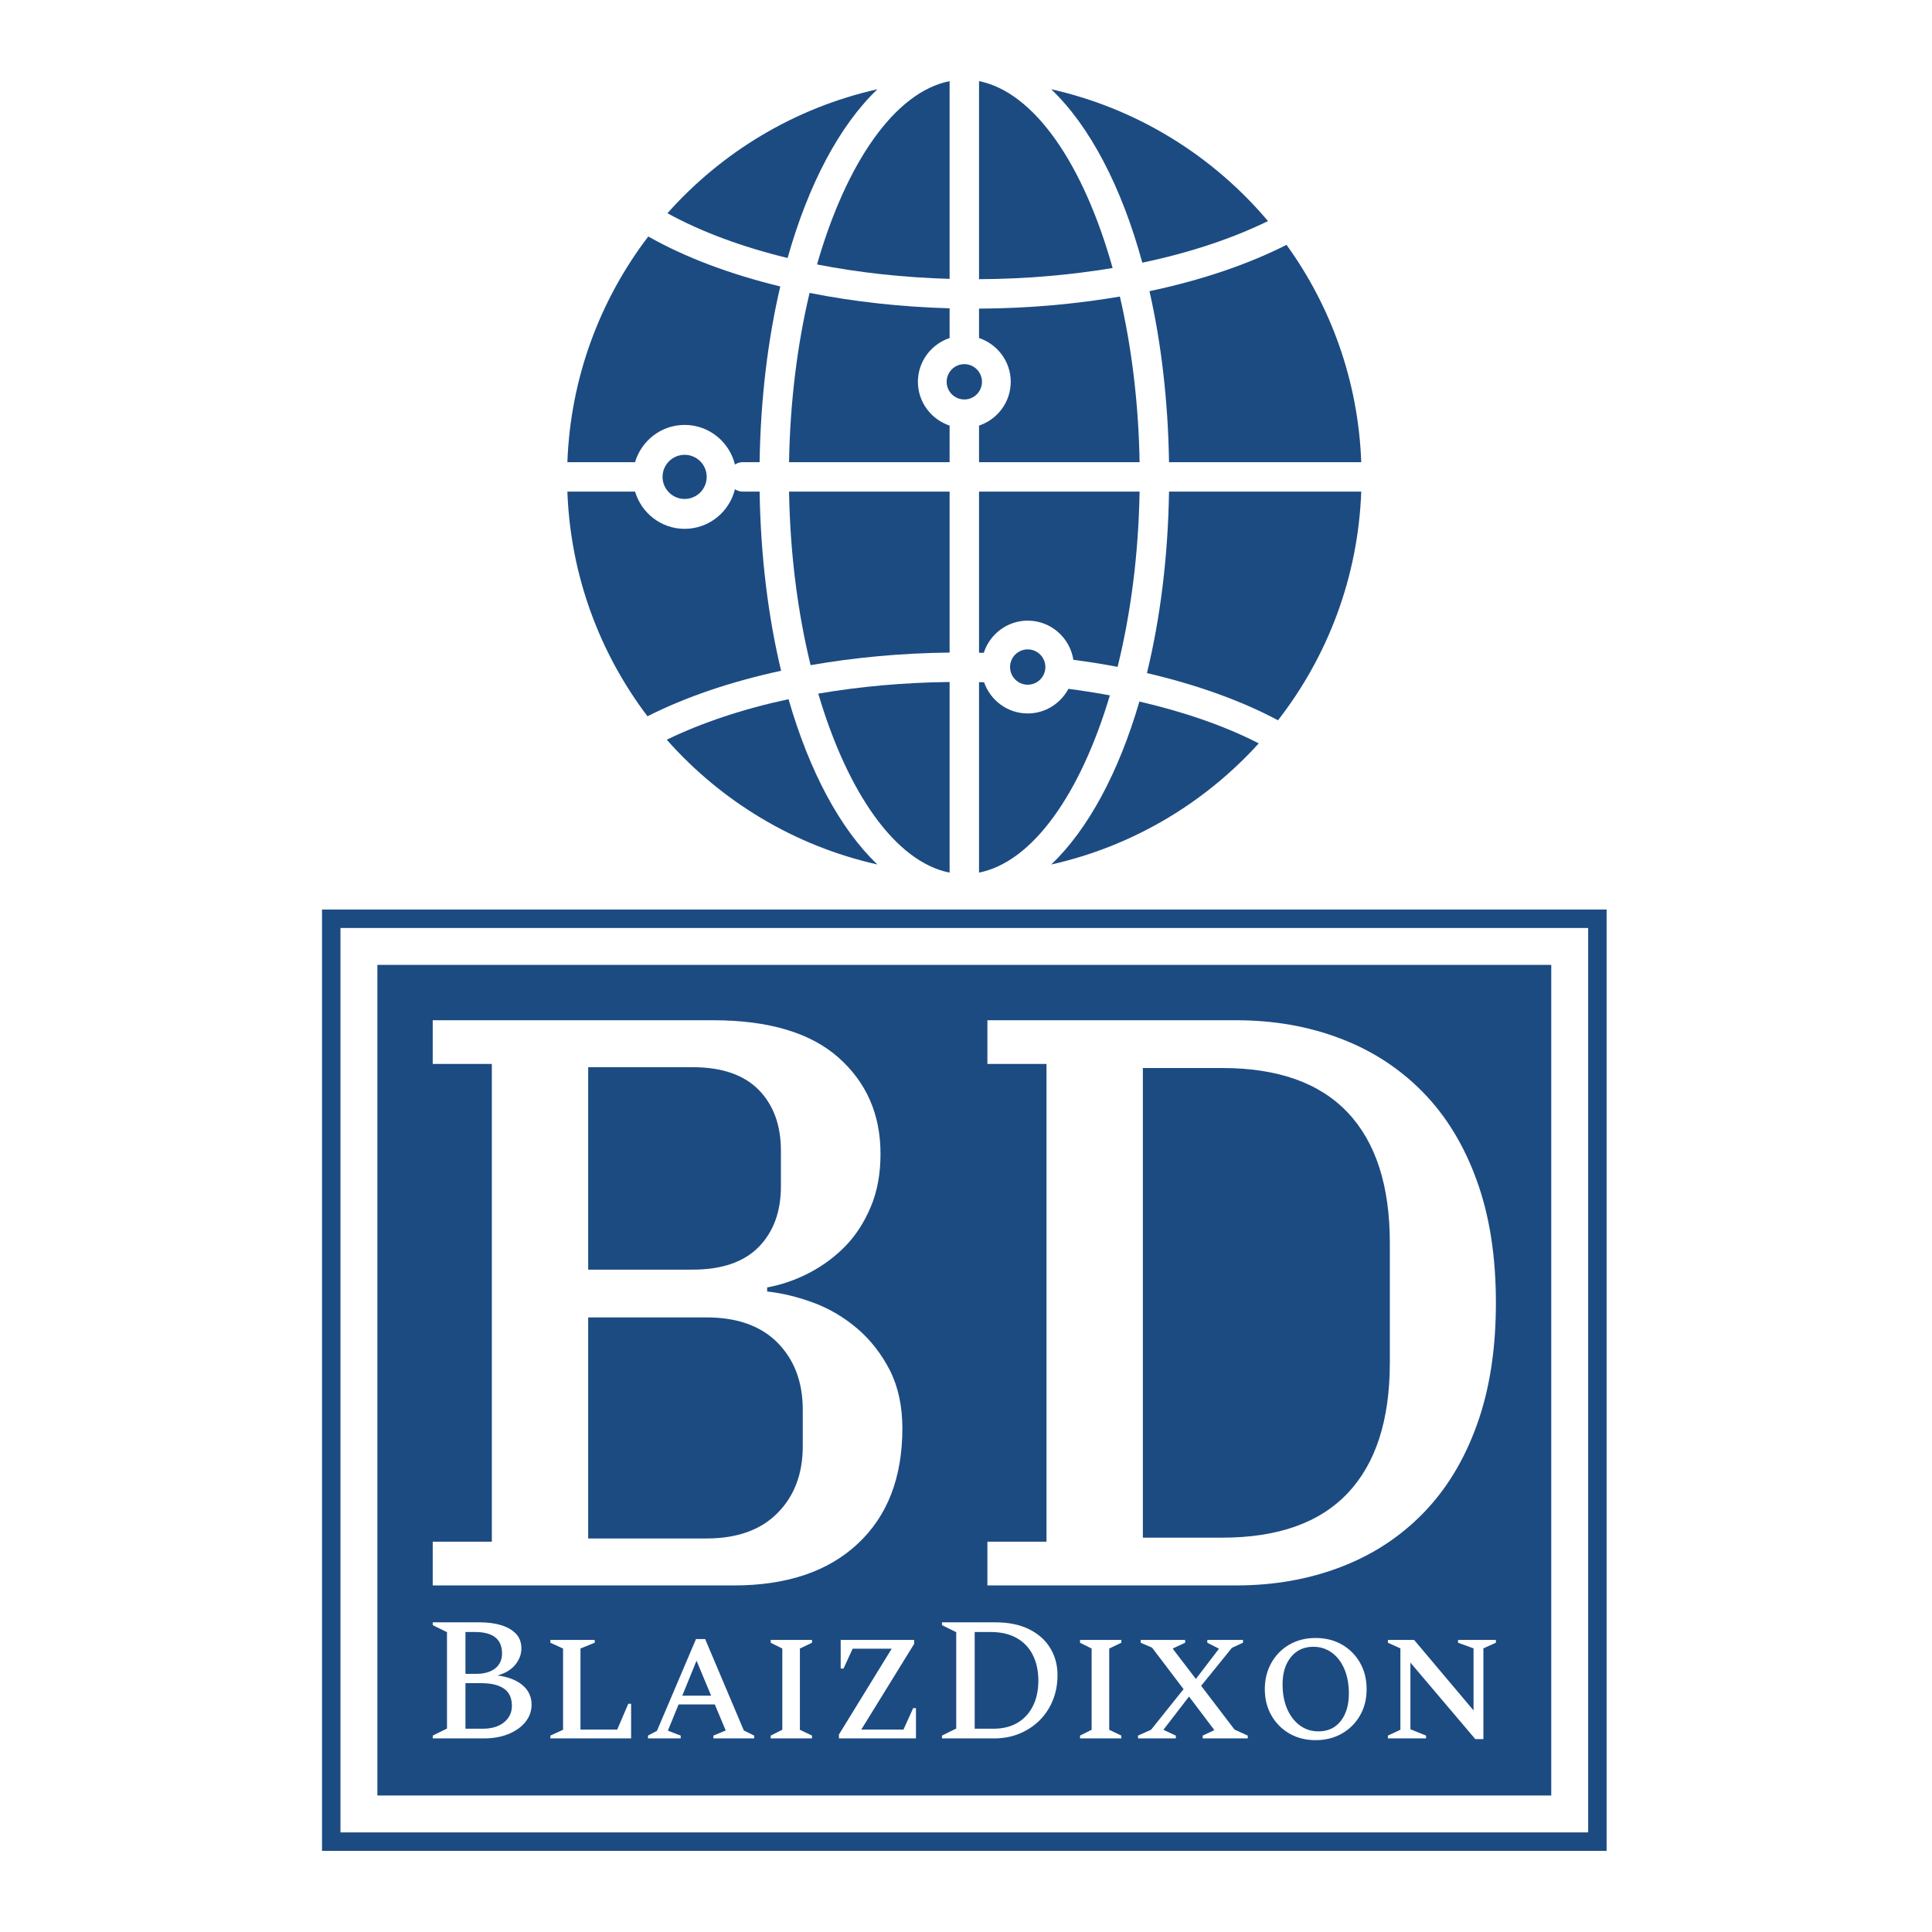
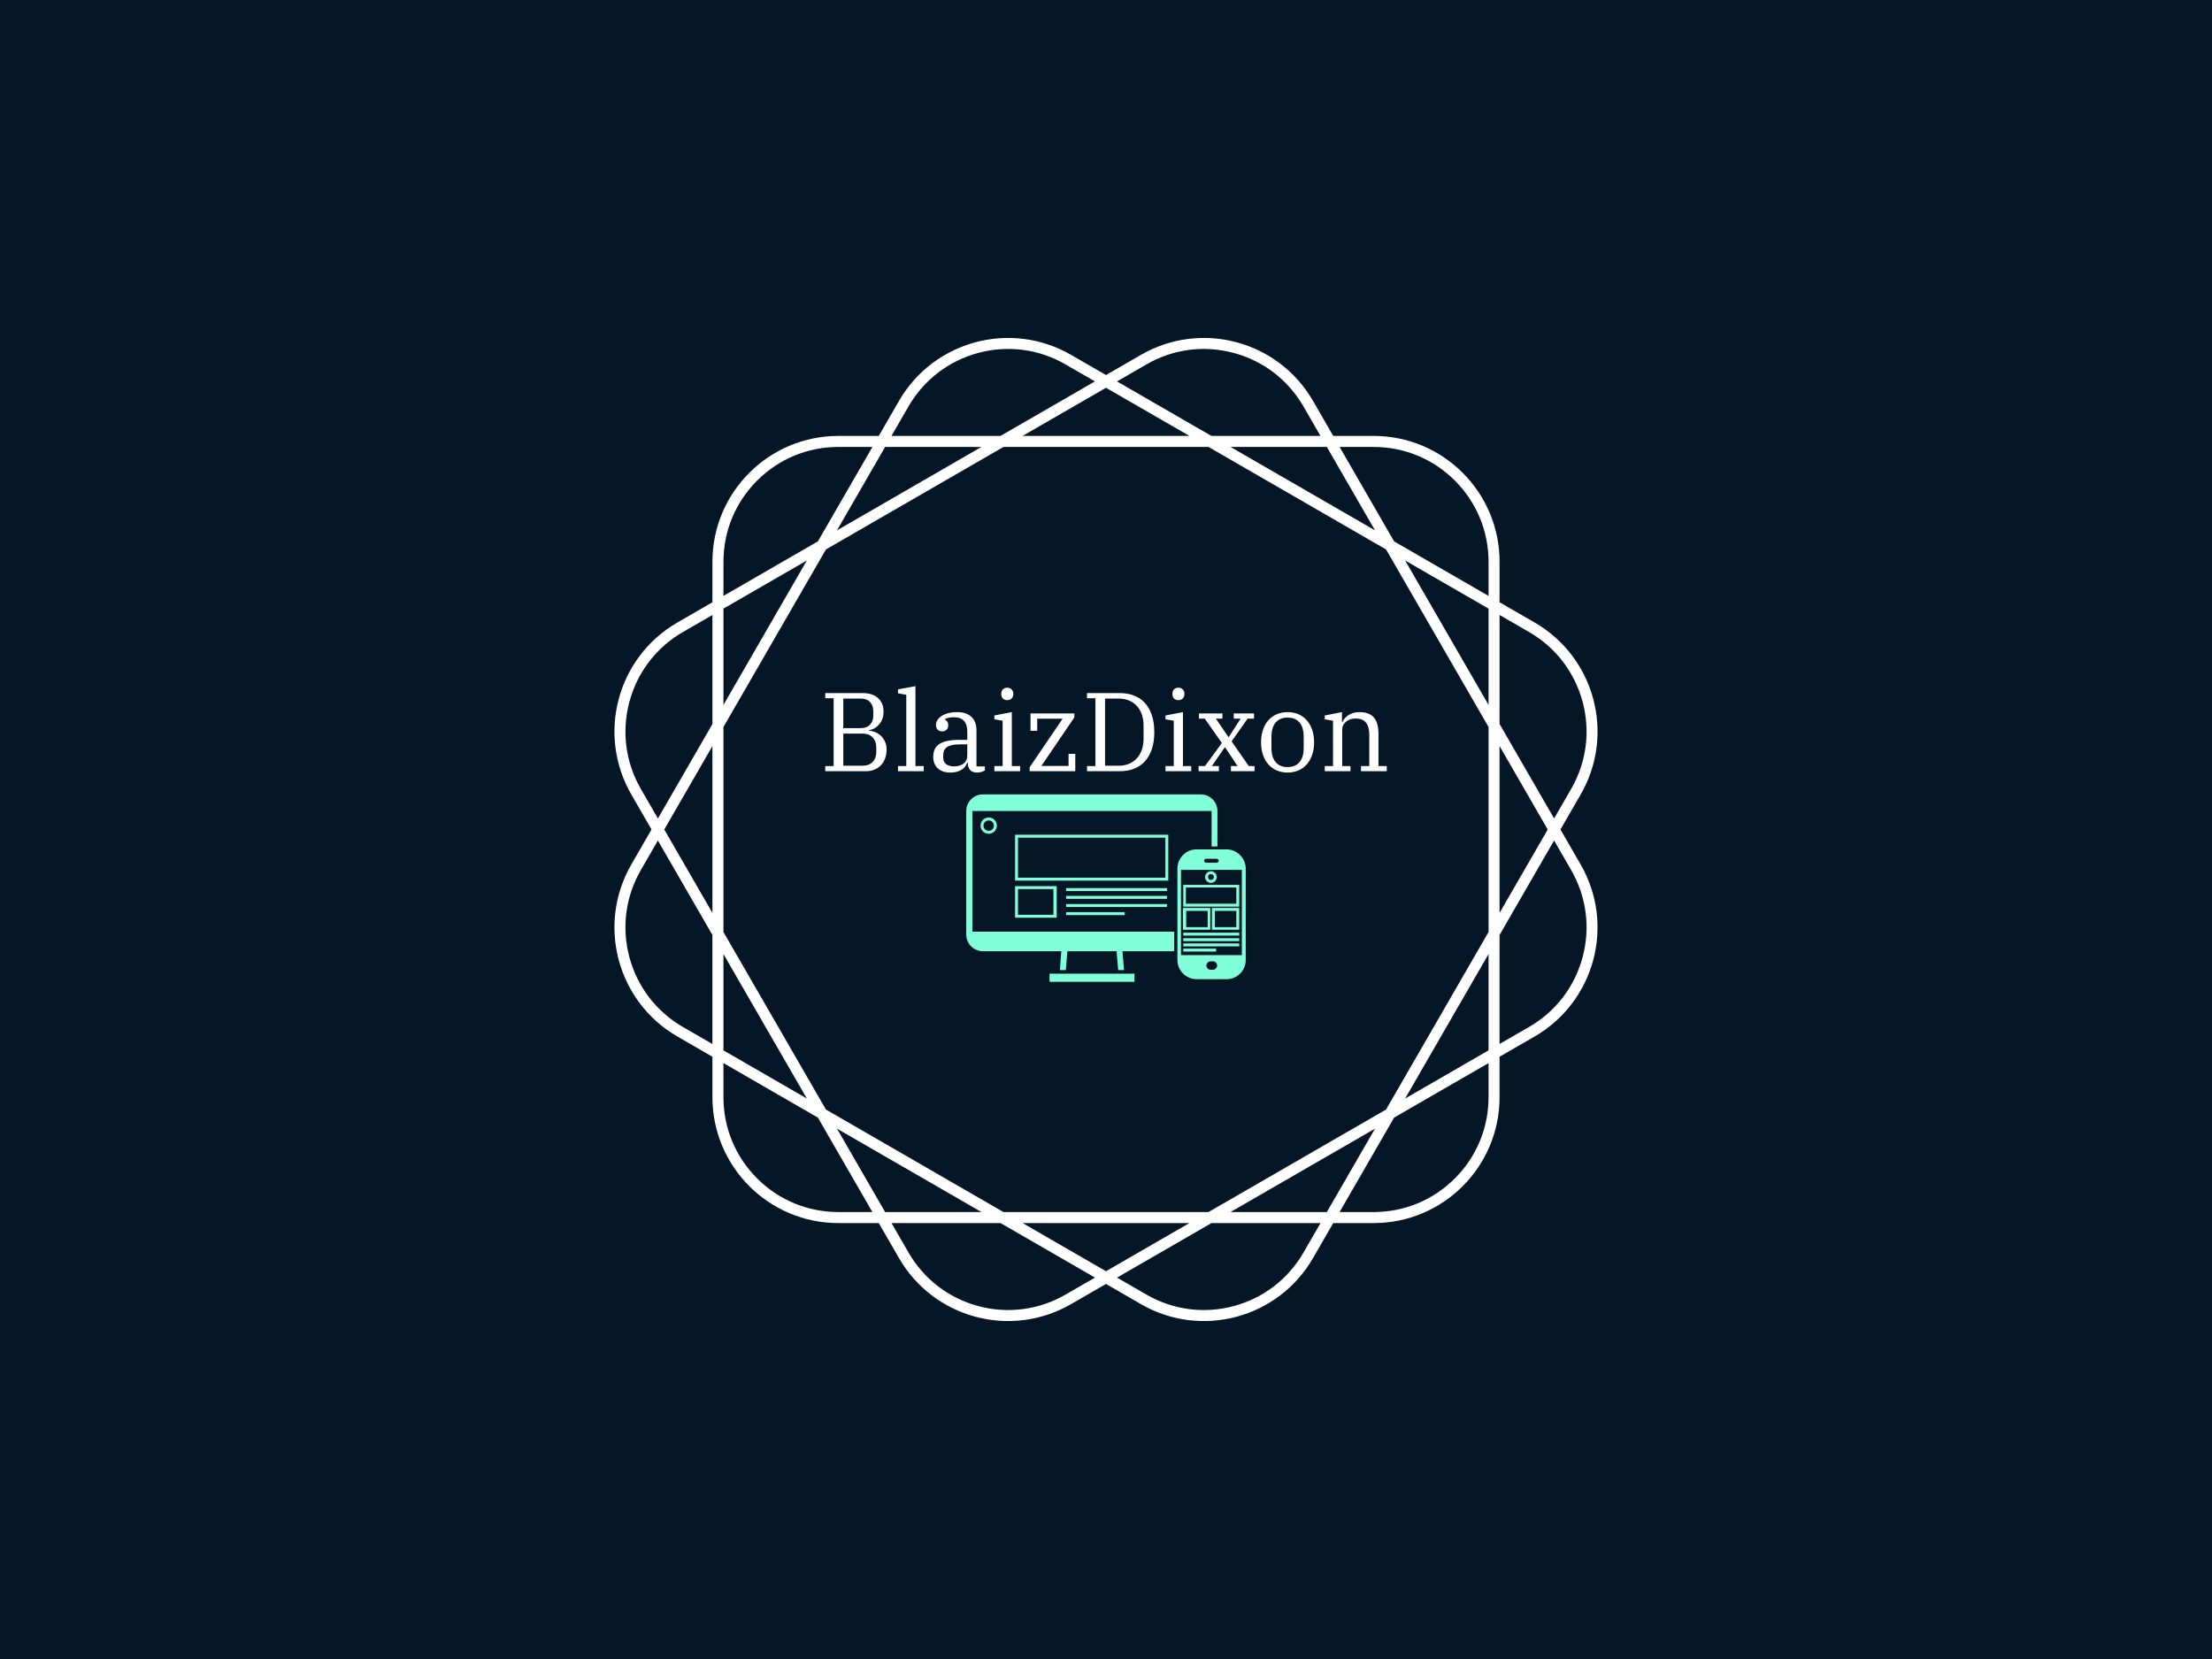
- <svg xmlns="http://www.w3.org/2000/svg" version="1.1" width="1500" height="1500" viewBox="0 0 1500 1500">
-   <rect width="1500" height="1500" fill="#ffffff" />
-   <g transform="matrix(0.6666667,0,0,0.6666667,248.6912,63)">
-     <svg viewBox="0 0 131 180" data-background-color="#ffffff" preserveAspectRatio="xMidYMid meet" height="2061" width="1500">
-       <g id="tight-bounds" transform="matrix(1,0,0,1,0.1714536,0)">
-         <svg viewBox="0 0 130.657 180" height="180" width="130.657">
+ <svg xmlns="http://www.w3.org/2000/svg" version="1.1" width="2000" height="1500" viewBox="0 0 2000 1500">
+   <rect width="2000" height="1500" fill="#051726" />
+   <g transform="matrix(0.4444444,0,0,0.4444444,555.5557,250)">
+     <svg viewBox="0 0 320 360" data-background-color="#051726" preserveAspectRatio="xMidYMid meet" height="2250" width="2000">
+       <g id="tight-bounds" transform="matrix(1,0,0,1,-0.00003672796,0)">
+         <svg viewBox="0 0 320 360" height="360" width="320">
          <g>
-             <svg viewBox="0 0 228.591 314.919" height="180" width="130.657">
-               <g transform="matrix(1,0,0,1,0,147.4117)">
-                 <svg viewBox="0 0 228.591 167.507" height="167.507" width="228.591">
+             <svg />
+           </g>
+           <g>
+             <svg viewBox="0 0 320 360" height="360" width="320">
+               <g>
+                 <path transform="translate(-32.1528,-12.1528) scale(3.84303,3.84303)" d="M88.492 50l1.711-2.963c2.946-5.102 1.198-11.626-3.904-14.572l-2.963-1.711v-3.422c0-5.891-4.776-10.667-10.667-10.667h-3.422l-1.711-2.963c-2.946-5.102-9.47-6.85-14.572-3.904l-2.964 1.71-2.963-1.711c-5.102-2.945-11.626-1.197-14.572 3.905l-1.711 2.963h-3.422c-5.891 0-10.667 4.776-10.667 10.667v3.422l-2.963 1.711c-5.102 2.946-6.85 9.47-3.904 14.572l1.71 2.963-1.711 2.963c-2.945 5.102-1.197 11.626 3.905 14.572l2.963 1.711v3.422c0 5.891 4.776 10.667 10.667 10.667h3.422l1.711 2.963c2.946 5.102 9.47 6.85 14.572 3.904l2.963-1.71 2.963 1.711c5.102 2.946 11.626 1.198 14.572-3.904l1.711-2.963h3.422c5.891 0 10.667-4.776 10.667-10.667v-3.422l2.963-1.711c5.102-2.946 6.85-9.47 3.904-14.572zM85.832 33.273c2.252 1.3 3.862 3.399 4.535 5.91 0.673 2.511 0.328 5.135-0.972 7.386l-1.441 2.497-4.618-7.999v-9.236zM73.72 73.72l-15.038 8.682h-17.364l-15.038-8.682-8.682-15.038v-17.364l8.682-15.038 15.038-8.682h17.364l15.038 8.682 8.682 15.038v17.364zM82.401 60.549v8.158l-7.065 4.079zM72.786 75.336l-4.079 7.065h-8.158zM57.065 83.335l-7.065 4.079-7.065-4.079zM39.451 82.401h-8.158l-4.079-7.065zM24.664 72.786l-7.065-4.079v-8.158zM16.665 57.065l-4.079-7.065 4.079-7.065zM17.599 39.451v-8.158l7.065-4.079zM27.214 24.664l4.079-7.065h8.158zM42.935 16.665l7.065-4.079 7.065 4.079zM60.549 17.599h8.158l4.079 7.065zM75.336 27.214l7.065 4.079v8.158zM83.335 42.935l4.079 7.065-4.079 7.065zM72.668 17.599c2.6 0 5.044 1.012 6.883 2.851 1.838 1.838 2.851 4.283 2.851 6.883v2.883l-7.999-4.618-4.618-7.999zM53.43 10.606c2.252-1.3 4.875-1.645 7.386-0.972 2.511 0.673 4.61 2.284 5.91 4.535l1.441 2.497h-9.236l-7.999-4.618zM33.273 14.168c1.3-2.252 3.399-3.862 5.91-4.535 2.511-0.673 5.135-0.328 7.386 0.972l2.497 1.441-7.999 4.618h-9.236zM17.599 27.332c0-2.6 1.012-5.044 2.851-6.883 1.838-1.838 4.283-2.851 6.883-2.851h2.883l-4.618 7.999-7.999 4.618zM10.606 46.57c-1.3-2.252-1.645-4.875-0.972-7.386 0.673-2.511 2.284-4.61 4.535-5.91l2.497-1.441v9.236l-4.618 7.999zM14.168 66.727c-2.252-1.3-3.862-3.399-4.535-5.91-0.673-2.511-0.328-5.135 0.972-7.386l1.441-2.497 4.618 7.999v9.236zM27.332 82.401c-2.6 0-5.044-1.012-6.883-2.851-1.838-1.838-2.851-4.283-2.851-6.883v-2.883l7.999 4.618 4.618 7.999zM46.57 89.394c-2.252 1.3-4.875 1.645-7.386 0.972-2.511-0.673-4.61-2.284-5.91-4.535l-1.441-2.497h9.236l7.999 4.618zM66.727 85.832c-1.3 2.252-3.399 3.862-5.91 4.535-2.511 0.673-5.135 0.328-7.386-0.972l-2.497-1.441 7.999-4.618h9.236zM82.401 72.668c0 2.6-1.012 5.044-2.851 6.883-1.838 1.838-4.283 2.851-6.883 2.851h-2.883l4.618-7.999 7.999-4.618zM90.367 60.816c-0.673 2.511-2.284 4.61-4.535 5.91l-2.497 1.441v-9.236l4.618-7.999 1.441 2.497c1.3 2.253 1.646 4.876 0.973 7.387z" fill="#ffffff" fill-rule="nonzero" stroke="none" stroke-width="1" stroke-linecap="butt" stroke-linejoin="miter" stroke-miterlimit="10" stroke-dasharray="" stroke-dashoffset="0" font-family="none" font-weight="none" font-size="none" text-anchor="none" style="mix-blend-mode: normal" data-fill-palette-color="tertiary" />
+               </g>
+               <g transform="matrix(1,0,0,1,64,130.4242)">
+                 <svg viewBox="0 0 192 99.152" height="99.152" width="192">
                  <g>
-                     <path d="M0 167.507v-167.507h228.591v167.507z" fill="#1c4b82" stroke="transparent" stroke-width="0" rx="0%" data-fill-palette-color="tertiary" />
-                     <path d="M3.283 164.224v-160.941h222.025v160.941z" fill="#ffffff" stroke="transparent" stroke-width="0" rx="0%" data-fill-palette-color="quaternary" />
-                     <path d="M9.85 157.657v-147.807h208.891v147.807z" fill="#1c4b82" stroke="transparent" stroke-width="0" data-fill-palette-color="tertiary" />
-                   </g>
-                   <g transform="matrix(1,0,0,1,19.69974,19.69974)" id="textblocktransform">
-                     <svg viewBox="0 0 189.192 128.108" height="128.108" width="189.192" id="textblock">
+                     <svg viewBox="0 0 192 99.152" height="99.152" width="192">
                      <g>
-                         <svg viewBox="0 0 189.192 100.576" height="100.576" width="189.192">
-                           <g transform="matrix(1,0,0,1,0,0)">
-                             <svg width="189.192" viewBox="2.45 -34.9 65.65 34.9" height="100.576" data-palette-color="#ffffff">
-                               <path d="M2.45 0L2.45-2.7 6.1-2.7 6.1-32.2 2.45-32.2 2.45-34.9 19.75-34.9Q24.9-34.9 27.5-32.6 30.1-30.3 30.1-26.65L30.1-26.65Q30.1-24.8 29.5-23.38 28.9-21.95 27.93-20.95 26.95-19.95 25.7-19.3 24.45-18.65 23.1-18.4L23.1-18.4 23.1-18.15Q24.5-18 25.98-17.45 27.45-16.9 28.68-15.85 29.9-14.8 30.68-13.28 31.45-11.75 31.45-9.7L31.45-9.7Q31.45-5.15 28.7-2.58 25.95 0 21.05 0L21.05 0 2.45 0ZM12.05-16.55L12.05-2.9 19.35-2.9Q22.2-2.9 23.75-4.48 25.3-6.05 25.3-8.6L25.3-8.6 25.3-10.85Q25.3-13.4 23.75-14.98 22.2-16.55 19.35-16.55L19.35-16.55 12.05-16.55ZM12.05-32L12.05-19.5 18.5-19.5Q21.2-19.5 22.58-20.9 23.95-22.3 23.95-24.65L23.95-24.65 23.95-26.85Q23.95-29.2 22.58-30.6 21.2-32 18.5-32L18.5-32 12.05-32ZM36.7 0L36.7-2.7 40.35-2.7 40.35-32.2 36.7-32.2 36.7-34.9 52.05-34.9Q55.55-34.9 58.5-33.77 61.45-32.65 63.6-30.45 65.75-28.25 66.92-25 68.1-21.75 68.1-17.45L68.1-17.45Q68.1-13.15 66.92-9.9 65.75-6.65 63.6-4.45 61.45-2.25 58.5-1.13 55.55 0 52.05 0L52.05 0 36.7 0ZM46.3-31.95L46.3-2.95 51.2-2.95Q56.35-2.95 58.95-5.7 61.55-8.45 61.55-13.75L61.55-13.75 61.55-21.15Q61.55-26.45 58.95-29.2 56.35-31.95 51.2-31.95L51.2-31.95 46.3-31.95Z" opacity="1" transform="matrix(1,0,0,1,0,0)" fill="#ffffff" class="wordmark-text-0" data-fill-palette-color="quaternary" id="text-0" />
+                         <svg viewBox="0 0 192 99.152" height="99.152" width="192">
+                           <g>
+                             <svg viewBox="0 0 192 33.955" height="33.955" width="192">
+                               <g id="textblocktransform">
+                                 <svg viewBox="0 0 192 33.955" height="33.955" width="192" id="textblock">
+                                   <g>
+                                     <svg viewBox="0 0 192 33.955" height="33.955" width="192">
+                                       <g transform="matrix(1,0,0,1,0,0)">
+                                         <svg width="192" viewBox="-1.25 -42 258.83 46.6" height="33.955" data-palette-color="#ffffff">
+                                           <path d="M2.75 0L2.75-2.3 6.5-2.3 6.5-32.6 2.75-32.6 2.75-34.9 19.45-34.9Q23.85-34.9 26.33-32.65 28.8-30.4 28.8-26.65L28.8-26.65Q28.8-24.8 28.25-23.35 27.7-21.9 26.78-20.85 25.85-19.8 24.68-19.15 23.5-18.5 22.25-18.3L22.25-18.3 22.25-18.15Q23.55-18.05 24.95-17.5 26.35-16.95 27.5-15.9 28.65-14.85 29.4-13.3 30.15-11.75 30.15-9.7L30.15-9.7Q30.15-7.5 29.48-5.7 28.8-3.9 27.58-2.63 26.35-1.35 24.65-0.68 22.95 0 20.95 0L20.95 0 2.75 0ZM10.8-16.8L10.8-2.45 19.4-2.45Q22.3-2.45 23.93-4.15 25.55-5.85 25.55-8.55L25.55-8.55 25.55-10.75Q25.55-13.4 23.93-15.1 22.3-16.8 19.4-16.8L19.4-16.8 10.8-16.8ZM10.8-32.45L10.8-19.25 18.6-19.25Q21.3-19.25 22.75-20.8 24.2-22.35 24.2-24.75L24.2-24.75 24.2-26.95Q24.2-29.35 22.75-30.9 21.3-32.45 18.6-32.45L18.6-32.45 10.8-32.45ZM35.25 0L35.25-2.3 38.95-2.3 38.95-34.15 35.25-34.8 35.25-36.55 43.05-38 43.05-2.3 46.75-2.3 46.75 0 35.25 0ZM58.65 0.6L58.65 0.6Q55.05 0.6 53.02-1.28 51-3.15 51-6.4L51-6.4Q51-8.25 51.6-9.68 52.2-11.1 53.57-12.05 54.95-13 57.15-13.5 59.35-14 62.5-14L62.5-14 66.2-14 66.2-17.8Q66.2-20.85 64.72-22.48 63.25-24.1 60.3-24.1L60.3-24.1Q59-24.1 57.9-23.88 56.8-23.65 56.1-23.25L56.1-23.25 56.1-23.15Q56.65-22.85 57.17-22.25 57.7-21.65 57.7-20.55L57.7-20.55Q57.7-19.25 56.95-18.53 56.2-17.8 54.95-17.8L54.95-17.8Q53.75-17.8 52.97-18.53 52.2-19.25 52.2-20.7L52.2-20.7Q52.2-21.8 52.85-22.83 53.5-23.85 54.7-24.65 55.9-25.45 57.67-25.93 59.45-26.4 61.7-26.4L61.7-26.4Q65.75-26.4 68.02-24.3 70.3-22.2 70.3-18.4L70.3-18.4 70.3-2.15 74.05-2.15 74.05-0.4Q73.5 0 72.57 0.3 71.65 0.6 70.5 0.6L70.5 0.6Q68.55 0.6 67.5-0.5 66.45-1.6 66.45-3.45L66.45-3.45 66.45-3.8 66.2-3.8Q65.84-2.95 65.27-2.15 64.7-1.35 63.8-0.75 62.9-0.15 61.62 0.23 60.35 0.6 58.65 0.6ZM60.4-2.15L60.4-2.15Q62.8-2.15 64.5-3.38 66.2-4.6 66.2-7.15L66.2-7.15 66.2-12 62.95-12Q60.8-12 59.35-11.68 57.9-11.35 57.05-10.73 56.2-10.1 55.82-9.2 55.45-8.3 55.45-7.1L55.45-7.1 55.45-6.05Q55.45-4.15 56.75-3.15 58.05-2.15 60.4-2.15ZM84.04-31.75L84.04-31.75Q82.74-31.75 82.07-32.52 81.39-33.3 81.39-34.4L81.39-34.4 81.39-34.65Q81.39-35.75 82.07-36.52 82.74-37.3 84.04-37.3L84.04-37.3Q85.34-37.3 86.04-36.52 86.74-35.75 86.74-34.65L86.74-34.65 86.74-34.4Q86.74-33.3 86.04-32.52 85.34-31.75 84.04-31.75ZM78.29 0L78.29-2.3 81.99-2.3 81.99-22.55 78.29-23.2 78.29-24.9 86.09-26.4 86.09-2.3 89.79-2.3 89.79 0 78.29 0ZM94.04 0L94.04-1.75 108.79-23.45 97.44-23.45 97.44-18.05 94.44-18.05 94.44-25.8 114.04-25.8 114.04-24.05 99.29-2.35 111.44-2.35 111.44-7.75 114.44-7.75 114.44 0 94.04 0ZM119.69 0L119.69-2.3 123.44-2.3 123.44-32.6 119.69-32.6 119.69-34.9 134.29-34.9Q137.74-34.9 140.59-33.83 143.44-32.75 145.46-30.58 147.49-28.4 148.61-25.13 149.74-21.85 149.74-17.45L149.74-17.45Q149.74-13.05 148.61-9.78 147.49-6.5 145.46-4.33 143.44-2.15 140.59-1.07 137.74 0 134.29 0L134.29 0 119.69 0ZM127.74-32.45L127.74-2.45 133.84-2.45Q136.39-2.45 138.46-3.33 140.54-4.2 141.96-5.78 143.39-7.35 144.16-9.55 144.94-11.75 144.94-14.45L144.94-14.45 144.94-20.45Q144.94-23.15 144.16-25.35 143.39-27.55 141.96-29.13 140.54-30.7 138.46-31.58 136.39-32.45 133.84-32.45L133.84-32.45 127.74-32.45ZM160.49-31.75L160.49-31.75Q159.19-31.75 158.51-32.52 157.84-33.3 157.84-34.4L157.84-34.4 157.84-34.65Q157.84-35.75 158.51-36.52 159.19-37.3 160.49-37.3L160.49-37.3Q161.79-37.3 162.49-36.52 163.19-35.75 163.19-34.65L163.19-34.65 163.19-34.4Q163.19-33.3 162.49-32.52 161.79-31.75 160.49-31.75ZM154.74 0L154.74-2.3 158.44-2.3 158.44-22.55 154.74-23.2 154.74-24.9 162.54-26.4 162.54-2.3 166.24-2.3 166.24 0 154.74 0ZM169.53 0L169.53-2.3 172.38-2.3 179.93-12.6 172.28-23.5 169.68-23.5 169.68-25.8 180.18-25.8 180.18-23.5 177.23-23.5 182.83-15.3 183.03-15.3 188.33-23.5 185.23-23.5 185.23-25.8 194.28-25.8 194.28-23.5 191.43-23.5 184.28-13.35 191.93-2.3 194.53-2.3 194.53 0 183.98 0 183.98-2.3 186.93-2.3 181.38-10.65 181.18-10.65 175.48-2.3 178.58-2.3 178.58 0 169.53 0ZM209.28-1.85L209.28-1.85Q211.13-1.85 212.51-2.48 213.88-3.1 214.76-4.23 215.63-5.35 216.06-6.88 216.48-8.4 216.48-10.2L216.48-10.2 216.48-15.6Q216.48-17.4 216.06-18.93 215.63-20.45 214.76-21.58 213.88-22.7 212.51-23.33 211.13-23.95 209.28-23.95L209.28-23.95Q207.38-23.95 206.03-23.33 204.68-22.7 203.81-21.58 202.93-20.45 202.51-18.93 202.08-17.4 202.08-15.6L202.08-15.6 202.08-10.2Q202.08-8.4 202.51-6.88 202.93-5.35 203.81-4.23 204.68-3.1 206.03-2.48 207.38-1.85 209.28-1.85ZM209.28 0.6L209.28 0.6Q206.63 0.6 204.43-0.35 202.23-1.3 200.68-3.08 199.13-4.85 198.28-7.33 197.43-9.8 197.43-12.9L197.43-12.9Q197.43-15.95 198.28-18.45 199.13-20.95 200.68-22.73 202.23-24.5 204.43-25.45 206.63-26.4 209.28-26.4L209.28-26.4Q211.93-26.4 214.13-25.45 216.33-24.5 217.88-22.73 219.43-20.95 220.28-18.45 221.13-15.95 221.13-12.9L221.13-12.9Q221.13-9.8 220.28-7.33 219.43-4.85 217.88-3.08 216.33-1.3 214.13-0.35 211.93 0.6 209.28 0.6ZM225.88 0L225.88-2.3 229.58-2.3 229.58-22.55 225.88-23.2 225.88-24.9 233.58-26.4 233.58-21.9 233.78-21.9Q234.08-22.65 234.7-23.45 235.33-24.25 236.25-24.9 237.18-25.55 238.43-25.98 239.68-26.4 241.18-26.4L241.18-26.4Q245.83-26.4 247.85-23.98 249.88-21.55 249.88-16.7L249.88-16.7 249.88-2.3 253.58-2.3 253.58 0 242.08 0 242.08-2.3 245.78-2.3 245.78-16.35Q245.78-23.55 239.73-23.55L239.73-23.55Q238.63-23.55 237.55-23.25 236.48-22.95 235.6-22.3 234.73-21.65 234.2-20.7 233.68-19.75 233.68-18.45L233.68-18.45 233.68-2.3 237.38-2.3 237.38 0 225.88 0Z" opacity="1" transform="matrix(1,0,0,1,0,0)" fill="#ffffff" class="wordmark-text-0" data-fill-palette-color="primary" id="text-0" />
+                                         </svg>
+                                       </g>
+                                     </svg>
+                                   </g>
+                                 </svg>
+                               </g>
                            </svg>
                          </g>
-                         </svg>
-                       </g>
-                       <g transform="matrix(1,0,0,1,0,107.1422)">
-                         <svg viewBox="0 0 189.192 20.966" height="20.966" width="189.192">
-                           <g transform="matrix(1,0,0,1,0,0)">
-                             <svg width="189.192" viewBox="3 -33 302.28 33.5" height="20.966" data-palette-color="#ffffff">
-                               <path d="M17.6 0L3 0 3-0.8 7.05-2.8 7.05-30.2 3-32.2 3-33 16.45-33Q19.8-33 22.48-32.18 25.15-31.35 26.68-29.73 28.2-28.1 28.2-25.6L28.2-25.6Q28.2-23.05 26.45-20.93 24.7-18.8 21.4-17.9L21.4-17.9Q25.95-17.3 28.53-15.13 31.1-12.95 31.1-9.6L31.1-9.6Q31.1-6.85 29.35-4.67 27.6-2.5 24.55-1.25 21.5 0 17.6 0L17.6 0ZM15-30.25L15-30.25 12.3-30.25 12.3-18.35 15.25-18.35Q18.8-18.35 20.75-19.9 22.7-21.45 22.7-24.15L22.7-24.15Q22.7-30.25 15-30.25ZM16.85-15.7L16.85-15.7 12.3-15.7 12.3-2.75 17.2-2.75Q21.05-2.75 23.28-4.58 25.5-6.4 25.5-9.25L25.5-9.25Q25.5-12.6 23.25-14.15 21-15.7 16.85-15.7ZM59.4 0L36.45 0 36.45-0.8 40.05-2.45 40.05-25.55 36.45-27.2 36.45-28 49.05-28 49.05-27.2 45-25.55 45-2.5 55.45-2.5 58.6-9.85 59.4-9.85 59.4 0ZM73.5 0L64.2 0 64.2-0.8 66.75-2.15 77.85-28.25 80.45-28.25 91.45-2.25 94.4-0.8 94.4 0 82.8 0 82.8-0.8 86.3-2.25 83.2-9.65 72.9-9.65 69.85-2.2 73.5-0.8 73.5 0ZM78-22.1L73.95-12.15 82.15-12.15 78-22.1ZM110.84 0L99.09 0 99.09-0.8 102.39-2.45 102.39-25.55 99.09-27.2 99.09-28 110.84-28 110.84-27.2 107.39-25.55 107.39-2.45 110.84-0.8 110.84 0ZM140.39 0L118.49 0 118.49-1.1 133.49-25.5 122.39-25.5 119.79-19.85 118.99-19.85 118.99-28 139.89-28 139.89-26.9 124.84-2.5 136.84-2.5 139.59-8.6 140.39-8.6 140.39 0ZM162.64 0L147.79 0 147.79-0.8 151.84-2.8 151.84-30.2 147.79-32.2 147.79-33 162.99-33Q168.59-33 172.54-31.05 176.49-29.1 178.56-25.7 180.64-22.3 180.64-18L180.64-18Q180.64-14.1 179.29-10.8 177.94-7.5 175.51-5.1 173.09-2.7 169.81-1.35 166.54 0 162.64 0L162.64 0ZM161.64-30.25L161.64-30.25 157.09-30.25 157.09-2.75 162.39-2.75Q166.39-2.75 169.24-4.42 172.09-6.1 173.64-9.18 175.19-12.25 175.19-16.45L175.19-16.45Q175.19-20.6 173.61-23.73 172.04-26.85 169.01-28.55 165.99-30.25 161.64-30.25ZM198.79 0L187.04 0 187.04-0.8 190.34-2.45 190.34-25.55 187.04-27.2 187.04-28 198.79-28 198.79-27.2 195.34-25.55 195.34-2.45 198.79-0.8 198.79 0ZM214.28 0L203.53 0 203.53-0.8 207.23-2.45 216.48-14 207.53-25.8 204.28-27.2 204.28-28 216.93-28 216.93-27.2 213.48-25.6 213.48-25.4 219.98-16.9 226.48-25.4 226.48-25.55 223.23-27.2 223.23-28 233.38-28 233.38-27.2 230.23-25.75 221.48-14.95 230.98-2.5 234.73-0.8 234.73 0 221.93 0 221.93-0.8 225.13-2.3 225.13-2.5 218.03-11.9 210.83-2.55 210.83-2.4 214.28-0.8 214.28 0ZM254.03 0.5L254.03 0.5Q249.83 0.5 246.58-1.38 243.33-3.25 241.46-6.53 239.58-9.8 239.58-14L239.58-14Q239.58-18.2 241.46-21.5 243.33-24.8 246.58-26.68 249.83-28.55 254.03-28.55L254.03-28.55Q258.23-28.55 261.51-26.68 264.78-24.8 266.66-21.5 268.53-18.2 268.53-14L268.53-14Q268.53-9.8 266.66-6.53 264.78-3.25 261.51-1.38 258.23 0.5 254.03 0.5ZM254.83-2L254.83-2Q258.88-2 261.18-4.95 263.48-7.9 263.48-12.75L263.48-12.75Q263.48-16.7 262.21-19.7 260.93-22.7 258.63-24.38 256.33-26.05 253.38-26.05L253.38-26.05Q249.38-26.05 247.01-23.13 244.63-20.2 244.63-15.4L244.63-15.4Q244.63-11.4 245.93-8.4 247.23-5.4 249.53-3.7 251.83-2 254.83-2ZM285.43 0L274.58 0 274.58-0.8 278.13-2.45 278.13-25.6 274.58-27.2 274.58-28 282.03-28 298.93-7.95 298.93-25.6 294.53-27.2 294.53-28 305.28-28 305.28-27.2 301.73-25.6 301.73 0.2 299.43 0.2 280.98-21.55 280.98-2.6 285.43-0.8 285.43 0Z" opacity="1" transform="matrix(1,0,0,1,0,0)" fill="#ffffff" class="slogan-text-1" data-fill-palette-color="quaternary" id="text-1" />
+                           <g transform="matrix(1,0,0,1,50.51261,38.14882)">
+                             <svg viewBox="0 0 90.975 61.003" height="61.003" width="90.975">
+                               <g>
+                                 <svg version="1.1" x="0" y="0" viewBox="2.2 15.4 85.9 57.6" enable-background="new 0 0 90 90" xml:space="preserve" height="61.003" width="90.975" class="icon-icon-0" data-fill-palette-color="accent" id="icon-0">
+                                   <g fill="#81ffd9" data-fill-palette-color="accent">
+                                     <path d="M6.6 25c0 1.4 1.1 2.5 2.5 2.5s2.5-1.1 2.5-2.5-1.1-2.5-2.5-2.5S6.6 23.6 6.6 25zM10.7 25c0 0.9-0.7 1.6-1.6 1.6-0.9 0-1.6-0.7-1.6-1.6 0-0.9 0.7-1.6 1.6-1.6C10 23.4 10.7 24.1 10.7 25z" fill="#81ffd9" data-fill-palette-color="accent" />
+                                     <path d="M64.3 27.8H17.2v14.1h47.1V27.8zM63.4 41H18.1V28.7h45.3V41z" fill="#81ffd9" data-fill-palette-color="accent" />
+                                     <path d="M17.2 53.3H30v-9.7H17.2V53.3zM18.1 44.5h10.9v7.9H18.1V44.5z" fill="#81ffd9" data-fill-palette-color="accent" />
+                                     <rect x="32.9" y="44.2" width="31" height="0.9" fill="#81ffd9" data-fill-palette-color="accent" />
+                                     <rect x="32.9" y="46.6" width="31" height="0.9" fill="#81ffd9" data-fill-palette-color="accent" />
+                                     <rect x="32.9" y="49.1" width="31" height="0.9" fill="#81ffd9" data-fill-palette-color="accent" />
+                                     <rect x="32.9" y="51.6" width="18" height="0.9" fill="#81ffd9" data-fill-palette-color="accent" />
+                                     <rect x="27.8" y="70.5" width="26.1" height="2.5" fill="#81ffd9" data-fill-palette-color="accent" />
+                                     <path d="M4.1 20.5h73.5v10.9h1.8V20.5c0-2.8-2.3-5.1-5.1-5.1H7.3c-2.8 0-5.1 2.3-5.1 5.1v38c0 2.8 2.3 5.1 5.1 5.1h24.1L31 69.4h1.8l0.5-5.8h15.1l0.5 5.8h1.8l-0.5-5.8h15.9v-6H4.1V20.5z" fill="#81ffd9" data-fill-palette-color="accent" />
+                                     <path d="M82.2 32.3h-9.2c-3.3 0-5.9 2.7-5.9 5.9v28.1c0 3.3 2.7 5.9 5.9 5.9h9.2c3.3 0 5.9-2.7 5.9-5.9V38.2C88.1 35 85.4 32.3 82.2 32.3zM68.2 64.8V38.6h18.7v26.2H68.2zM75.9 35.2h3.3c0.3 0 0.6 0.3 0.6 0.6s-0.3 0.6-0.6 0.6h-3.3c-0.3 0-0.6-0.3-0.6-0.6S75.5 35.2 75.9 35.2zM79.3 68c0 0.7-0.6 1.3-1.3 1.3h-0.7c-0.7 0-1.3-0.6-1.3-1.3V68c0-0.7 0.6-1.3 1.3-1.3h0.7C78.6 66.6 79.3 67.2 79.3 68L79.3 68z" fill="#81ffd9" data-fill-palette-color="accent" />
+                                     <path d="M68.9 49.9h17.2v-6.7H68.9V49.9zM69.7 44h15.5v5H69.7V44z" fill="#81ffd9" data-fill-palette-color="accent" />
+                                     <path d="M77.2 50.3h-8.4V57h8.4V50.3zM76.4 56.2h-6.6v-5h6.6V56.2z" fill="#81ffd9" data-fill-palette-color="accent" />
+                                     <path d="M77.7 57h8.4v-6.7h-8.4V57zM78.6 51.2h6.6v5h-6.6V51.2z" fill="#81ffd9" data-fill-palette-color="accent" />
+                                     <path d="M77.4 42.6c1 0 1.8-0.8 1.8-1.8S78.3 39 77.4 39s-1.8 0.8-1.8 1.8S76.4 42.6 77.4 42.6zM77.4 39.9c0.5 0 0.9 0.4 0.9 0.9s-0.4 0.9-0.9 0.9-0.9-0.4-0.9-0.9S76.8 39.9 77.4 39.9z" fill="#81ffd9" data-fill-palette-color="accent" />
+                                     <rect x="68.9" y="57.9" width="17.2" height="0.9" fill="#81ffd9" data-fill-palette-color="accent" />
+                                     <rect x="68.9" y="59.6" width="17.2" height="0.9" fill="#81ffd9" data-fill-palette-color="accent" />
+                                     <rect x="68.9" y="61.2" width="17.2" height="0.9" fill="#81ffd9" data-fill-palette-color="accent" />
+                                     <rect x="68.9" y="62.8" width="10.1" height="0.9" fill="#81ffd9" data-fill-palette-color="accent" />
+                                   </g>
+                                 </svg>
+                               </g>
                            </svg>
                          </g>
+                           <g />
                        </svg>
                      </g>
                    </svg>
                  </g>
                </svg>
              </g>
-               <g transform="matrix(1,0,0,1,43.66091,0)">
-                 <svg viewBox="0 0 141.269 140.845" height="140.845" width="141.269">
-                   <g>
-                     <svg version="1.1" x="0" y="0" viewBox="5.025 5.107 53.949 53.787" enable-background="new 0 0 64 64" xml:space="preserve" height="140.845" width="141.269" class="icon-icon-0" data-fill-palette-color="accent" id="icon-0">
-                       <g fill="#1c4b82" data-fill-palette-color="accent">
-                         <g fill="#1c4b82" data-fill-palette-color="accent">
-                           <path d="M20.089 31H31v-2.485c-1.248-0.421-2.154-1.588-2.154-2.976s0.906-2.555 2.154-2.976v-2.018c-3.315-0.093-6.525-0.453-9.516-1.047C20.657 22.979 20.159 26.889 20.089 31z" fill="#1c4b82" data-fill-palette-color="accent" />
-                           <circle cx="32" cy="25.539" r="1.2" fill="#1c4b82" data-fill-palette-color="accent" />
-                           <path d="M31 18.544V5.107c-3.733 0.741-7.037 5.576-9.009 12.457C24.818 18.117 27.856 18.453 31 18.544z" fill="#1c4b82" data-fill-palette-color="accent" />
-                           <path d="M21.553 44.795c3.001-0.525 6.186-0.822 9.447-0.855V33H20.089C20.161 37.226 20.684 41.24 21.553 44.795z" fill="#1c4b82" data-fill-palette-color="accent" />
-                           <path d="M39.075 46.404c-0.532 0.99-1.566 1.673-2.768 1.673-1.374 0-2.534-0.89-2.965-2.12-0.113-0.003-0.229-0.004-0.343-0.007v12.943c3.659-0.728 6.907-5.383 8.891-12.046C40.972 46.676 40.032 46.528 39.075 46.404z" fill="#1c4b82" data-fill-palette-color="accent" />
-                           <path d="M45.911 33c-0.069 4.462-0.601 8.637-1.5 12.334 3.369 0.785 6.414 1.875 8.905 3.207 3.366-4.327 5.444-9.698 5.658-15.541H45.911z" fill="#1c4b82" data-fill-palette-color="accent" />
-                           <path d="M44.583 19.379c0.797 3.517 1.263 7.445 1.328 11.621h13.063c-0.201-5.499-2.055-10.582-5.078-14.769C51.246 17.574 48.077 18.643 44.583 19.379z" fill="#1c4b82" data-fill-palette-color="accent" />
-                           <path d="M42.078 17.806C40.115 10.796 36.777 5.857 33 5.107v13.458C36.135 18.552 39.195 18.286 42.078 17.806z" fill="#1c4b82" data-fill-palette-color="accent" />
-                           <path d="M44.096 17.442c3.197-0.668 6.091-1.63 8.541-2.826-3.742-4.434-8.882-7.647-14.734-8.958C40.521 8.154 42.682 12.27 44.096 17.442z" fill="#1c4b82" data-fill-palette-color="accent" />
-                           <path d="M31 58.894V45.939c-3.084 0.032-6.092 0.306-8.925 0.79C24.056 53.455 27.32 58.162 31 58.894z" fill="#1c4b82" data-fill-palette-color="accent" />
-                           <circle cx="12.993" cy="32" r="1.5" fill="#1c4b82" data-fill-palette-color="accent" />
-                           <path d="M20.055 47.107c-3.09 0.662-5.893 1.597-8.277 2.754 3.702 4.187 8.677 7.216 14.315 8.479C23.567 55.934 21.469 52.021 20.055 47.107z" fill="#1c4b82" data-fill-palette-color="accent" />
-                           <path d="M9.623 31c0.435-1.458 1.772-2.531 3.37-2.531 1.656 0 3.04 1.15 3.419 2.691 0.151-0.093 0.32-0.16 0.51-0.16h1.166c0.067-4.304 0.562-8.343 1.405-11.941-3.402-0.826-6.459-1.971-8.971-3.396C7.25 19.954 5.236 25.25 5.025 31H9.623z" fill="#1c4b82" data-fill-palette-color="accent" />
-                           <path d="M43.898 47.267c-1.413 4.839-3.493 8.692-5.99 11.074 5.528-1.239 10.423-4.173 14.101-8.232C49.722 48.936 46.952 47.973 43.898 47.267z" fill="#1c4b82" data-fill-palette-color="accent" />
-                           <path d="M43.911 33H33v10.951c0.107 0.002 0.215 0.003 0.321 0.006 0.411-1.265 1.587-2.188 2.986-2.188 1.571 0 2.867 1.158 3.104 2.663 1.021 0.134 2.023 0.292 3.005 0.479C43.304 41.328 43.839 37.272 43.911 33z" fill="#1c4b82" data-fill-palette-color="accent" />
-                           <path d="M42.572 19.746c-3.044 0.518-6.271 0.806-9.572 0.819v1.998c1.248 0.421 2.154 1.588 2.154 2.976S34.248 28.094 33 28.515V31h10.911C43.843 26.986 43.365 23.165 42.572 19.746z" fill="#1c4b82" data-fill-palette-color="accent" />
-                           <circle cx="36.308" cy="44.923" r="1.2" fill="#1c4b82" data-fill-palette-color="accent" />
-                           <path d="M18.089 33h-1.166c-0.19 0-0.359-0.067-0.51-0.16-0.379 1.541-1.763 2.691-3.419 2.691-1.598 0-2.936-1.073-3.37-2.531H5.025c0.209 5.72 2.202 10.99 5.443 15.269 2.59-1.312 5.68-2.359 9.081-3.094C18.674 41.518 18.157 37.398 18.089 33z" fill="#1c4b82" data-fill-palette-color="accent" />
-                           <path d="M19.991 17.126c1.415-5.024 3.54-9.022 6.105-11.468-5.616 1.258-10.575 4.267-14.272 8.426C14.131 15.349 16.9 16.377 19.991 17.126z" fill="#1c4b82" data-fill-palette-color="accent" />
-                         </g>
-                       </g>
-                     </svg>
-                     <g />
-                   </g>
-                 </svg>
-               </g>
-               <g />
            </svg>
          </g>
          <defs />
        </svg>
-         <rect width="130.657" height="180" fill="none" stroke="none" visibility="hidden" />
+         <rect width="320" height="360" fill="none" stroke="none" visibility="hidden" />
      </g>
    </svg>
  </g>
</svg>
